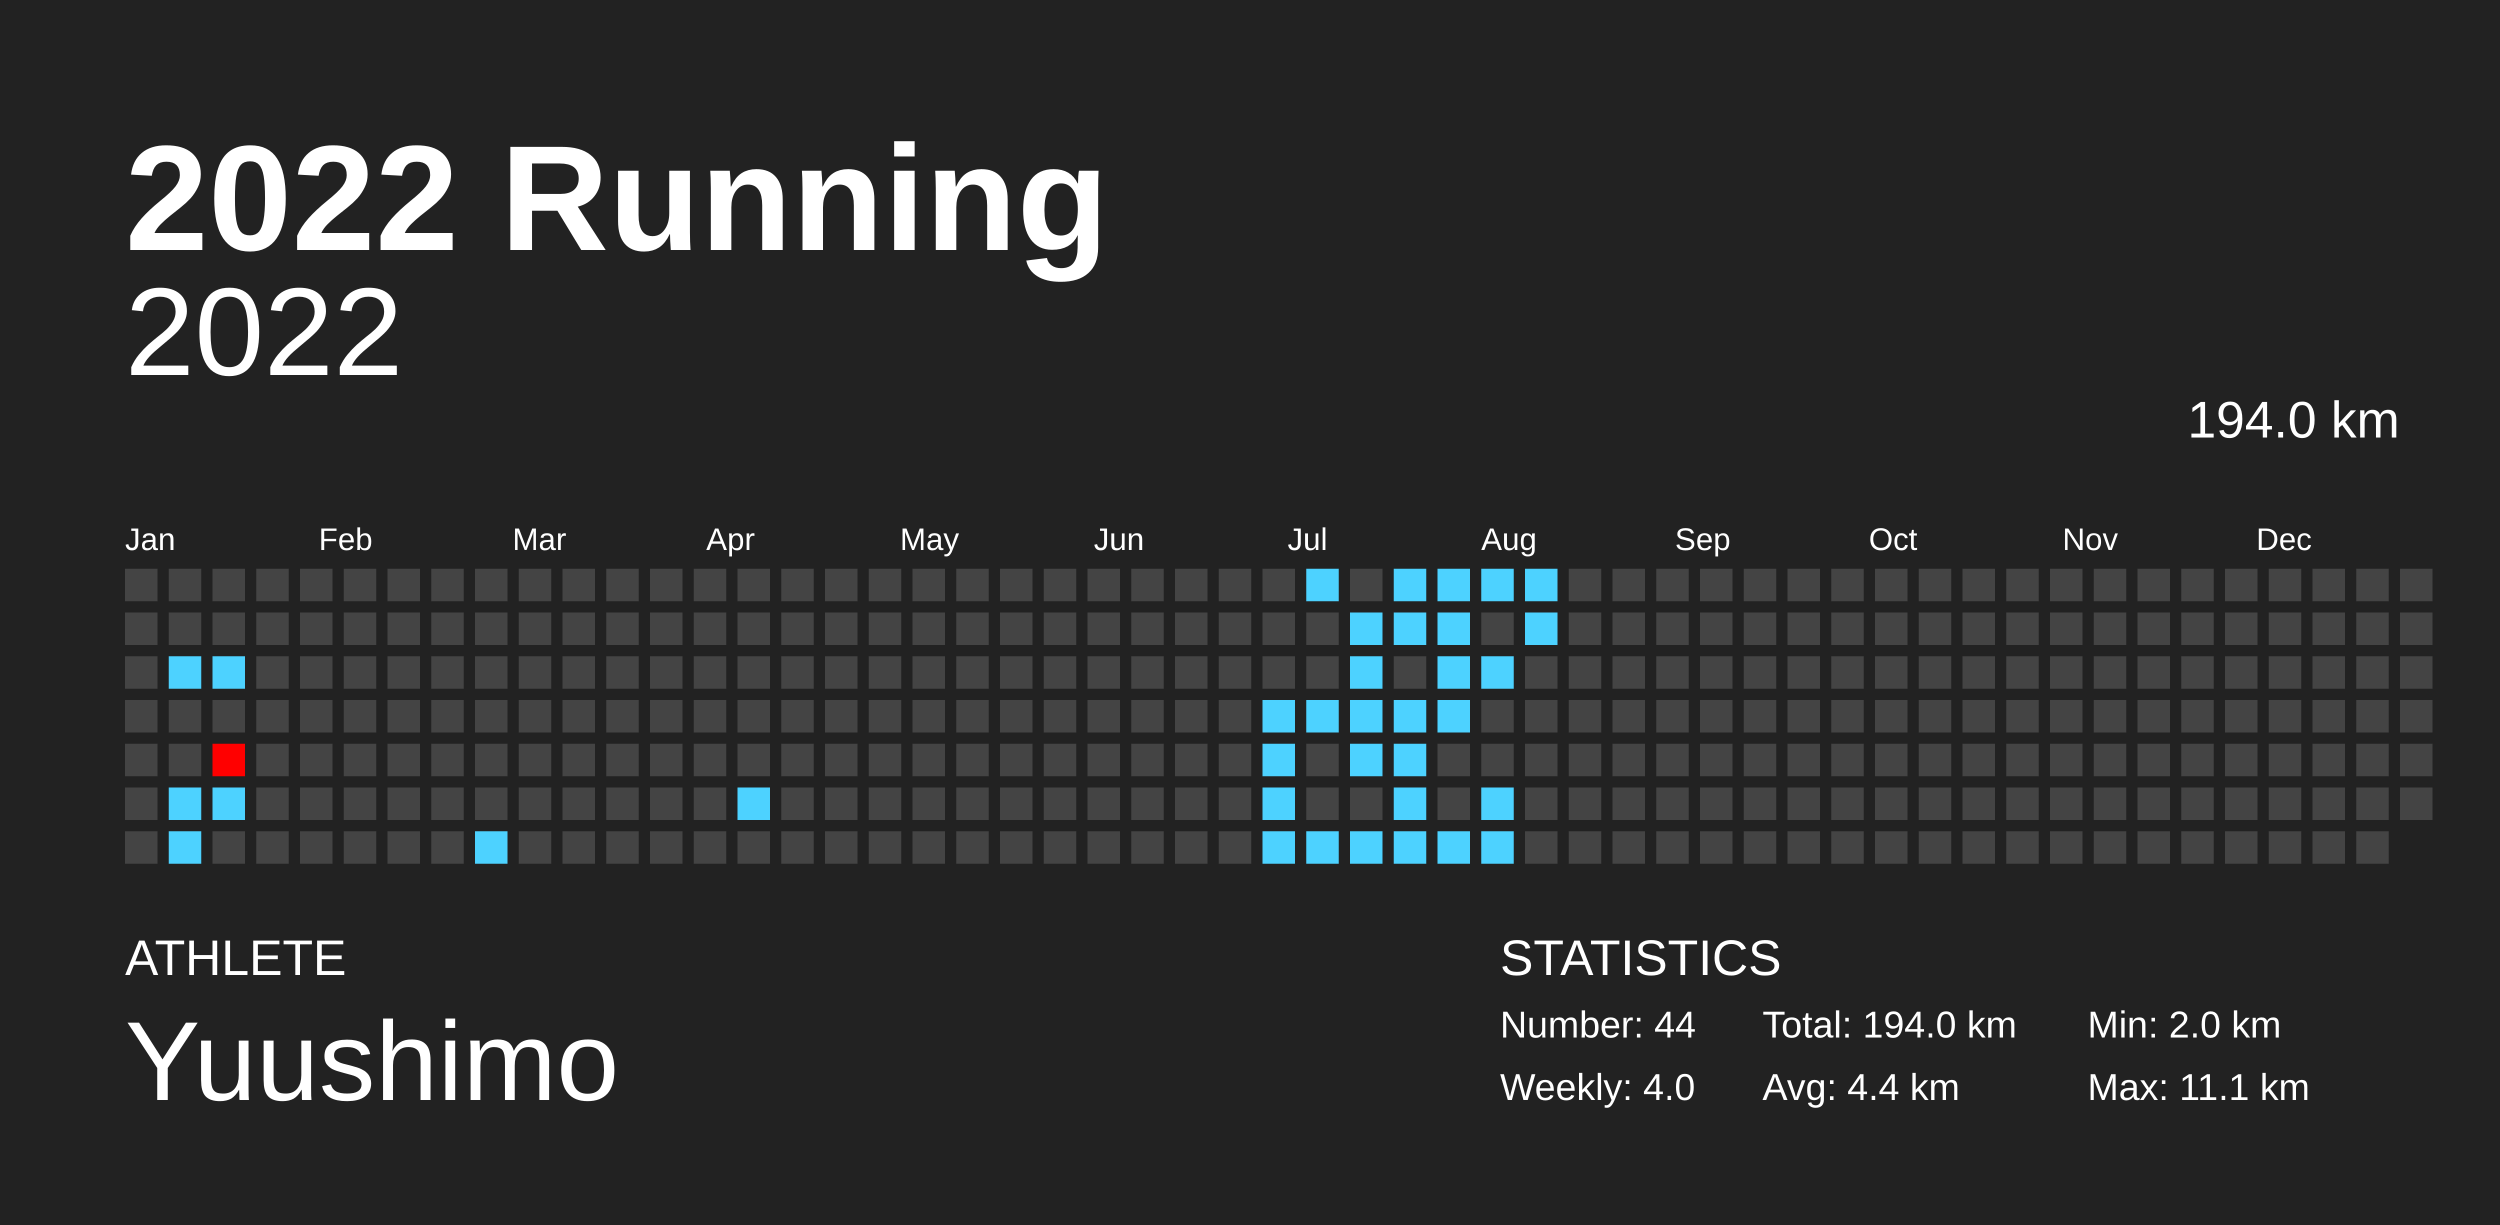
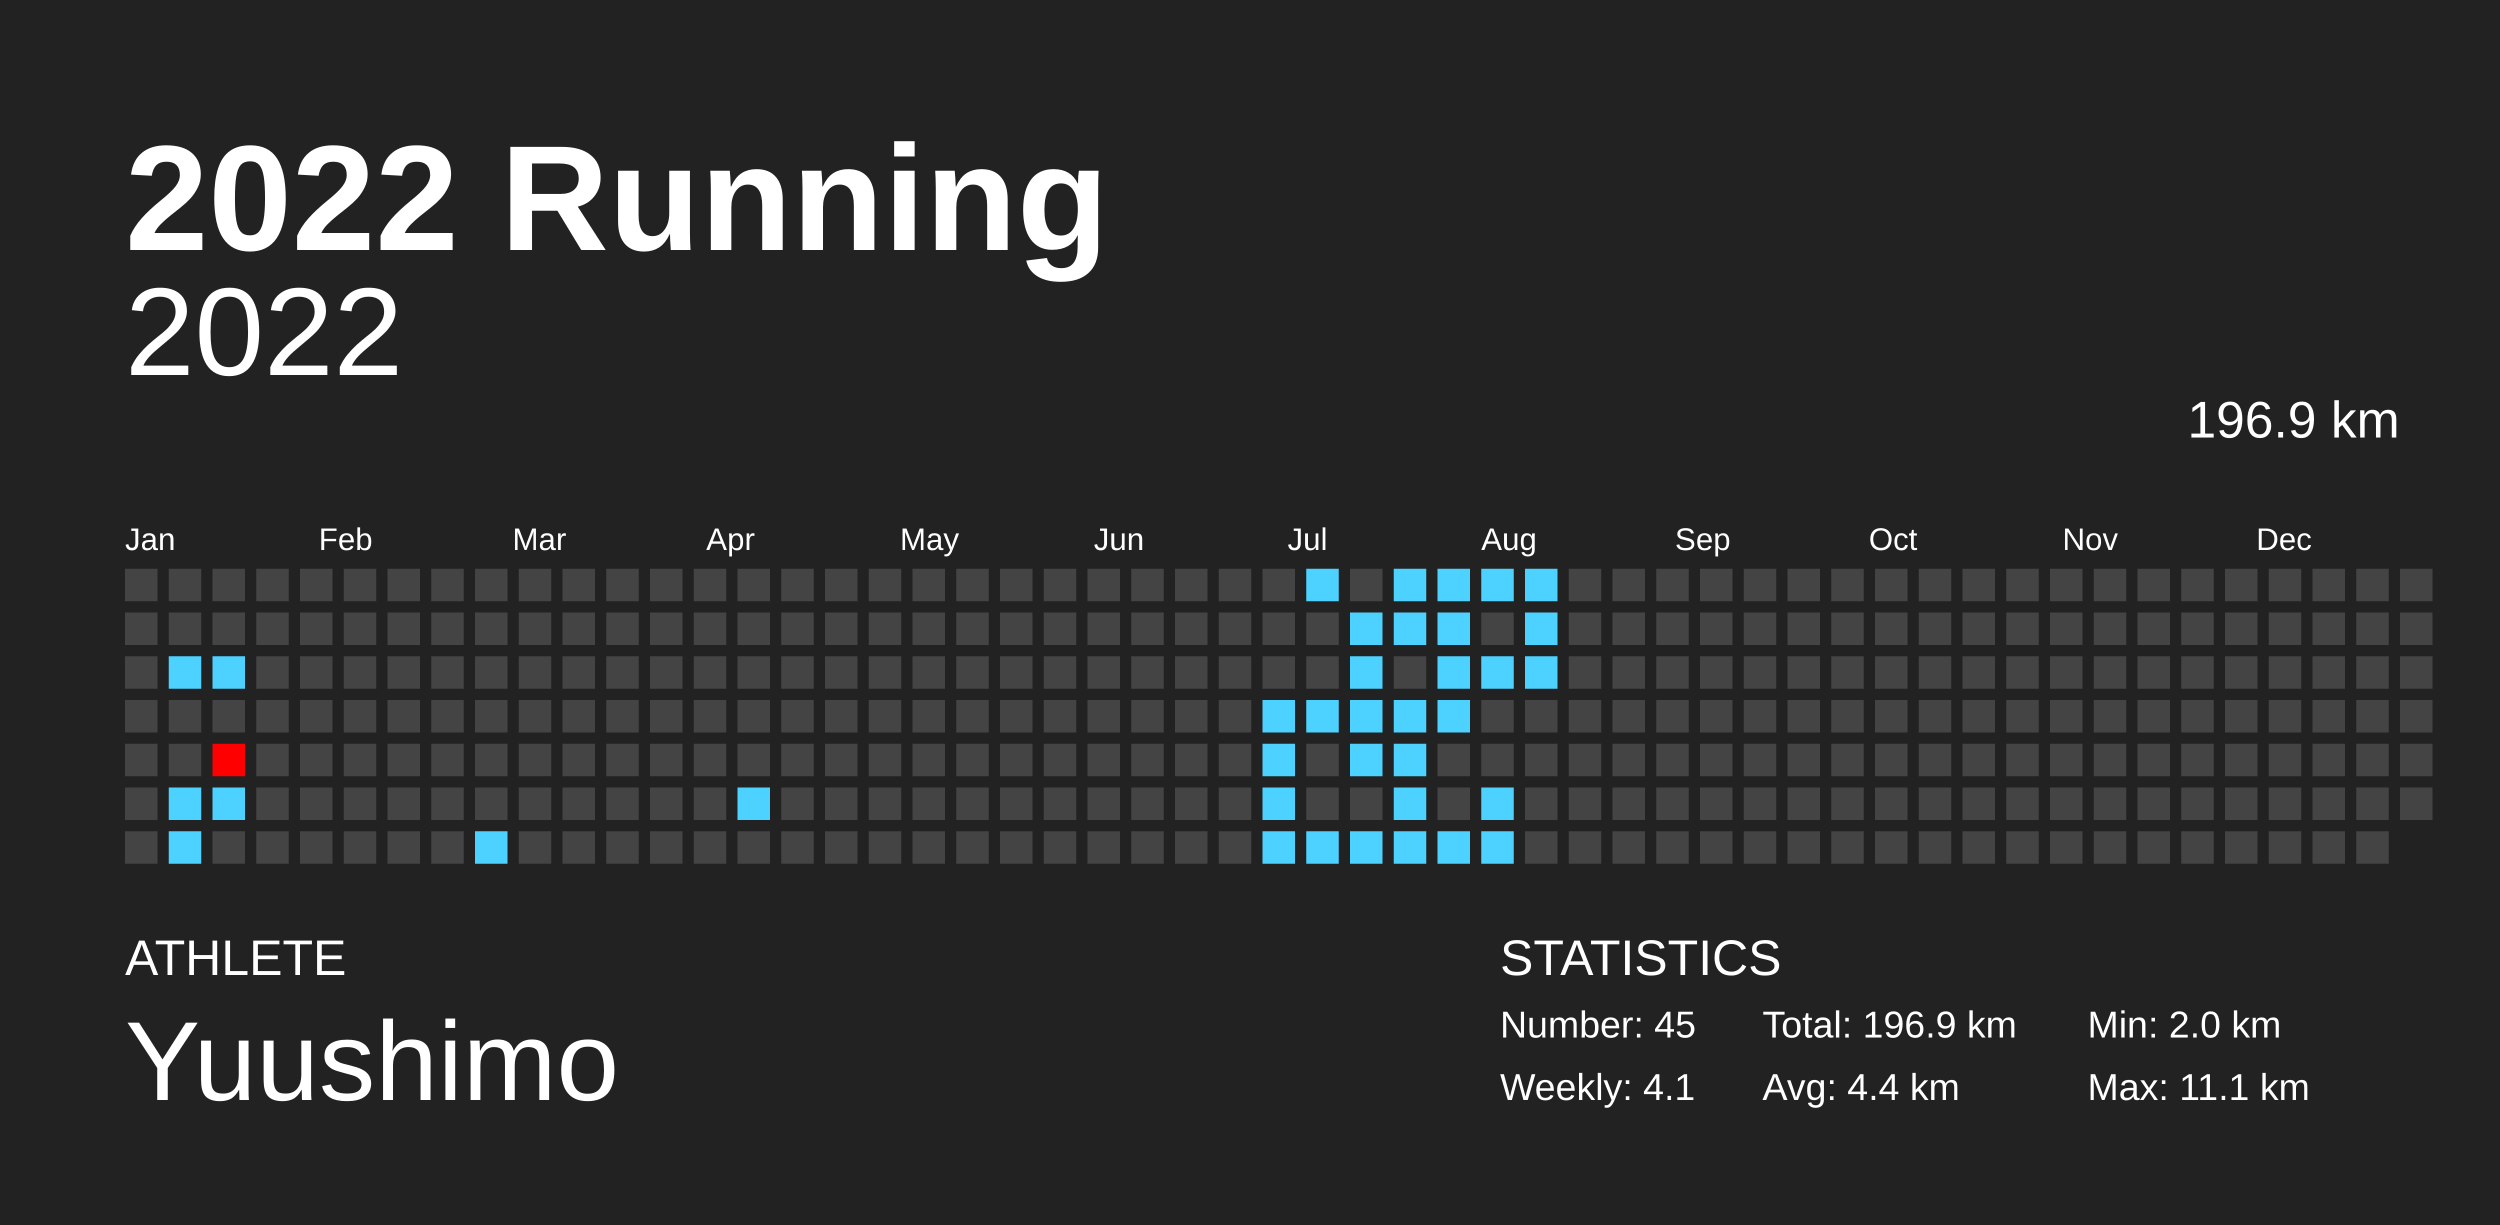
<svg xmlns="http://www.w3.org/2000/svg" baseProfile="full" height="98mm" version="1.1" viewBox="0,0,200,98" width="200mm">
  <defs />
  <rect fill="#222222" height="98" width="200" x="0" y="0" />
  <text fill="#FFFFFF" style="font-size:12px; font-family:Arial; font-weight:bold;" x="10" y="20">2022 Running</text>
  <text fill="#FFFFFF" style="font-size:4px; font-family:Arial" x="10" y="78">ATHLETE</text>
  <text fill="#FFFFFF" style="font-size:9px; font-family:Arial" x="10" y="88">Yuushimo</text>
  <text fill="#FFFFFF" style="font-size:4px; font-family:Arial" x="120" y="78">STATISTICS</text>
-   <text fill="#FFFFFF" style="font-size:3px; font-family:Arial" x="120" y="83">Number: 44</text>
-   <text fill="#FFFFFF" style="font-size:3px; font-family:Arial" x="120" y="88">Weekly: 4.0</text>
-   <text fill="#FFFFFF" style="font-size:3px; font-family:Arial" x="141" y="83">Total: 194.0 km</text>
+   <text fill="#FFFFFF" style="font-size:3px; font-family:Arial" x="120" y="83">Number: 45</text>
+   <text fill="#FFFFFF" style="font-size:3px; font-family:Arial" x="120" y="88">Weekly: 4.1</text>
+   <text fill="#FFFFFF" style="font-size:3px; font-family:Arial" x="141" y="83">Total: 196.9 km</text>
  <text fill="#FFFFFF" style="font-size:3px; font-family:Arial" x="141" y="88">Avg: 4.4 km</text>
  <text fill="#FFFFFF" style="font-size:3px; font-family:Arial" x="167" y="83">Min: 2.0 km</text>
  <text fill="#FFFFFF" style="font-size:3px; font-family:Arial" x="167" y="88">Max: 11.1 km</text>
  <text alignment-baseline="hanging" fill="#FFFFFF" style="font-size:10.0px; font-family:Arial;" x="10" y="30">2022</text>
-   <text alignment-baseline="hanging" fill="#FFFFFF" style="font-size:4.125px; font-family:Arial;" x="175" y="35">194.0 km</text>
+   <text alignment-baseline="hanging" fill="#FFFFFF" style="font-size:4.125px; font-family:Arial;" x="175" y="35">196.9 km</text>
  <text fill="#FFFFFF" style="font-size:2.5px; font-family:Arial" x="10.0" y="44">Jan</text>
  <text fill="#FFFFFF" style="font-size:2.5px; font-family:Arial" x="25.5" y="44">Feb</text>
  <text fill="#FFFFFF" style="font-size:2.5px; font-family:Arial" x="41.0" y="44">Mar</text>
  <text fill="#FFFFFF" style="font-size:2.5px; font-family:Arial" x="56.5" y="44">Apr</text>
  <text fill="#FFFFFF" style="font-size:2.5px; font-family:Arial" x="72.0" y="44">May</text>
  <text fill="#FFFFFF" style="font-size:2.5px; font-family:Arial" x="87.5" y="44">Jun</text>
  <text fill="#FFFFFF" style="font-size:2.5px; font-family:Arial" x="103.0" y="44">Jul</text>
  <text fill="#FFFFFF" style="font-size:2.5px; font-family:Arial" x="118.5" y="44">Aug</text>
  <text fill="#FFFFFF" style="font-size:2.5px; font-family:Arial" x="134.0" y="44">Sep</text>
  <text fill="#FFFFFF" style="font-size:2.5px; font-family:Arial" x="149.5" y="44">Oct</text>
  <text fill="#FFFFFF" style="font-size:2.5px; font-family:Arial" x="165.0" y="44">Nov</text>
  <text fill="#FFFFFF" style="font-size:2.5px; font-family:Arial" x="180.5" y="44">Dec</text>
  <rect fill="#444444" height="2.6" width="2.6" x="10.0" y="45.5" />
  <rect fill="#444444" height="2.6" width="2.6" x="10.0" y="49.0" />
  <rect fill="#444444" height="2.6" width="2.6" x="10.0" y="52.5" />
  <rect fill="#444444" height="2.6" width="2.6" x="10.0" y="56.0" />
  <rect fill="#444444" height="2.6" width="2.6" x="10.0" y="59.5" />
  <rect fill="#444444" height="2.6" width="2.6" x="10.0" y="63.0" />
  <rect fill="#444444" height="2.6" width="2.6" x="10.0" y="66.5" />
  <rect fill="#444444" height="2.6" width="2.6" x="13.5" y="45.5" />
  <rect fill="#444444" height="2.6" width="2.6" x="13.5" y="49.0" />
  <rect fill="#4dd2ff" height="2.6" width="2.6" x="13.5" y="52.5" />
  <rect fill="#444444" height="2.6" width="2.6" x="13.5" y="56.0" />
  <rect fill="#444444" height="2.6" width="2.6" x="13.5" y="59.5" />
  <rect fill="#4dd2ff" height="2.6" width="2.6" x="13.5" y="63.0" />
  <rect fill="#4dd2ff" height="2.6" width="2.6" x="13.5" y="66.5" />
  <rect fill="#444444" height="2.6" width="2.6" x="17.0" y="45.5" />
  <rect fill="#444444" height="2.6" width="2.6" x="17.0" y="49.0" />
  <rect fill="#4dd2ff" height="2.6" width="2.6" x="17.0" y="52.5" />
  <rect fill="#444444" height="2.6" width="2.6" x="17.0" y="56.0" />
  <rect fill="#ff0000" height="2.6" width="2.6" x="17.0" y="59.5" />
  <rect fill="#4dd2ff" height="2.6" width="2.6" x="17.0" y="63.0" />
  <rect fill="#444444" height="2.6" width="2.6" x="17.0" y="66.5" />
  <rect fill="#444444" height="2.6" width="2.6" x="20.5" y="45.5" />
  <rect fill="#444444" height="2.6" width="2.6" x="20.5" y="49.0" />
  <rect fill="#444444" height="2.6" width="2.6" x="20.5" y="52.5" />
  <rect fill="#444444" height="2.6" width="2.6" x="20.5" y="56.0" />
  <rect fill="#444444" height="2.6" width="2.6" x="20.5" y="59.5" />
  <rect fill="#444444" height="2.6" width="2.6" x="20.5" y="63.0" />
  <rect fill="#444444" height="2.6" width="2.6" x="20.5" y="66.5" />
  <rect fill="#444444" height="2.6" width="2.6" x="24.0" y="45.5" />
  <rect fill="#444444" height="2.6" width="2.6" x="24.0" y="49.0" />
  <rect fill="#444444" height="2.6" width="2.6" x="24.0" y="52.5" />
  <rect fill="#444444" height="2.6" width="2.6" x="24.0" y="56.0" />
  <rect fill="#444444" height="2.6" width="2.6" x="24.0" y="59.5" />
  <rect fill="#444444" height="2.6" width="2.6" x="24.0" y="63.0" />
  <rect fill="#444444" height="2.6" width="2.6" x="24.0" y="66.5" />
  <rect fill="#444444" height="2.6" width="2.6" x="27.5" y="45.5" />
  <rect fill="#444444" height="2.6" width="2.6" x="27.5" y="49.0" />
  <rect fill="#444444" height="2.6" width="2.6" x="27.5" y="52.5" />
  <rect fill="#444444" height="2.6" width="2.6" x="27.5" y="56.0" />
  <rect fill="#444444" height="2.6" width="2.6" x="27.5" y="59.5" />
  <rect fill="#444444" height="2.6" width="2.6" x="27.5" y="63.0" />
  <rect fill="#444444" height="2.6" width="2.6" x="27.5" y="66.5" />
  <rect fill="#444444" height="2.6" width="2.6" x="31.0" y="45.5" />
  <rect fill="#444444" height="2.6" width="2.6" x="31.0" y="49.0" />
  <rect fill="#444444" height="2.6" width="2.6" x="31.0" y="52.5" />
  <rect fill="#444444" height="2.6" width="2.6" x="31.0" y="56.0" />
  <rect fill="#444444" height="2.6" width="2.6" x="31.0" y="59.5" />
  <rect fill="#444444" height="2.6" width="2.6" x="31.0" y="63.0" />
  <rect fill="#444444" height="2.6" width="2.6" x="31.0" y="66.5" />
  <rect fill="#444444" height="2.6" width="2.6" x="34.5" y="45.5" />
  <rect fill="#444444" height="2.6" width="2.6" x="34.5" y="49.0" />
  <rect fill="#444444" height="2.6" width="2.6" x="34.5" y="52.5" />
  <rect fill="#444444" height="2.6" width="2.6" x="34.5" y="56.0" />
  <rect fill="#444444" height="2.6" width="2.6" x="34.5" y="59.5" />
  <rect fill="#444444" height="2.6" width="2.6" x="34.5" y="63.0" />
  <rect fill="#444444" height="2.6" width="2.6" x="34.5" y="66.5" />
  <rect fill="#444444" height="2.6" width="2.6" x="38.0" y="45.5" />
  <rect fill="#444444" height="2.6" width="2.6" x="38.0" y="49.0" />
  <rect fill="#444444" height="2.6" width="2.6" x="38.0" y="52.5" />
  <rect fill="#444444" height="2.6" width="2.6" x="38.0" y="56.0" />
  <rect fill="#444444" height="2.6" width="2.6" x="38.0" y="59.5" />
  <rect fill="#444444" height="2.6" width="2.6" x="38.0" y="63.0" />
  <rect fill="#4dd2ff" height="2.6" width="2.6" x="38.0" y="66.5" />
  <rect fill="#444444" height="2.6" width="2.6" x="41.5" y="45.5" />
  <rect fill="#444444" height="2.6" width="2.6" x="41.5" y="49.0" />
  <rect fill="#444444" height="2.6" width="2.6" x="41.5" y="52.5" />
  <rect fill="#444444" height="2.6" width="2.6" x="41.5" y="56.0" />
  <rect fill="#444444" height="2.6" width="2.6" x="41.5" y="59.5" />
  <rect fill="#444444" height="2.6" width="2.6" x="41.5" y="63.0" />
  <rect fill="#444444" height="2.6" width="2.6" x="41.5" y="66.5" />
  <rect fill="#444444" height="2.6" width="2.6" x="45.0" y="45.5" />
  <rect fill="#444444" height="2.6" width="2.6" x="45.0" y="49.0" />
  <rect fill="#444444" height="2.6" width="2.6" x="45.0" y="52.5" />
  <rect fill="#444444" height="2.6" width="2.6" x="45.0" y="56.0" />
  <rect fill="#444444" height="2.6" width="2.6" x="45.0" y="59.5" />
  <rect fill="#444444" height="2.6" width="2.6" x="45.0" y="63.0" />
  <rect fill="#444444" height="2.6" width="2.6" x="45.0" y="66.5" />
  <rect fill="#444444" height="2.6" width="2.6" x="48.5" y="45.5" />
  <rect fill="#444444" height="2.6" width="2.6" x="48.5" y="49.0" />
  <rect fill="#444444" height="2.6" width="2.6" x="48.5" y="52.5" />
  <rect fill="#444444" height="2.6" width="2.6" x="48.5" y="56.0" />
  <rect fill="#444444" height="2.6" width="2.6" x="48.5" y="59.5" />
  <rect fill="#444444" height="2.6" width="2.6" x="48.5" y="63.0" />
  <rect fill="#444444" height="2.6" width="2.6" x="48.5" y="66.5" />
  <rect fill="#444444" height="2.6" width="2.6" x="52.0" y="45.5" />
  <rect fill="#444444" height="2.6" width="2.6" x="52.0" y="49.0" />
  <rect fill="#444444" height="2.6" width="2.6" x="52.0" y="52.5" />
  <rect fill="#444444" height="2.6" width="2.6" x="52.0" y="56.0" />
  <rect fill="#444444" height="2.6" width="2.6" x="52.0" y="59.5" />
  <rect fill="#444444" height="2.6" width="2.6" x="52.0" y="63.0" />
  <rect fill="#444444" height="2.6" width="2.6" x="52.0" y="66.5" />
  <rect fill="#444444" height="2.6" width="2.6" x="55.5" y="45.5" />
  <rect fill="#444444" height="2.6" width="2.6" x="55.5" y="49.0" />
  <rect fill="#444444" height="2.6" width="2.6" x="55.5" y="52.5" />
  <rect fill="#444444" height="2.6" width="2.6" x="55.5" y="56.0" />
  <rect fill="#444444" height="2.6" width="2.6" x="55.5" y="59.5" />
  <rect fill="#444444" height="2.6" width="2.6" x="55.5" y="63.0" />
  <rect fill="#444444" height="2.6" width="2.6" x="55.5" y="66.5" />
  <rect fill="#444444" height="2.6" width="2.6" x="59.0" y="45.5" />
  <rect fill="#444444" height="2.6" width="2.6" x="59.0" y="49.0" />
  <rect fill="#444444" height="2.6" width="2.6" x="59.0" y="52.5" />
  <rect fill="#444444" height="2.6" width="2.6" x="59.0" y="56.0" />
  <rect fill="#444444" height="2.6" width="2.6" x="59.0" y="59.5" />
  <rect fill="#4dd2ff" height="2.6" width="2.6" x="59.0" y="63.0" />
  <rect fill="#444444" height="2.6" width="2.6" x="59.0" y="66.5" />
  <rect fill="#444444" height="2.6" width="2.6" x="62.5" y="45.5" />
  <rect fill="#444444" height="2.6" width="2.6" x="62.5" y="49.0" />
  <rect fill="#444444" height="2.6" width="2.6" x="62.5" y="52.5" />
  <rect fill="#444444" height="2.6" width="2.6" x="62.5" y="56.0" />
  <rect fill="#444444" height="2.6" width="2.6" x="62.5" y="59.5" />
  <rect fill="#444444" height="2.6" width="2.6" x="62.5" y="63.0" />
  <rect fill="#444444" height="2.6" width="2.6" x="62.5" y="66.5" />
  <rect fill="#444444" height="2.6" width="2.6" x="66.0" y="45.5" />
  <rect fill="#444444" height="2.6" width="2.6" x="66.0" y="49.0" />
  <rect fill="#444444" height="2.6" width="2.6" x="66.0" y="52.5" />
  <rect fill="#444444" height="2.6" width="2.6" x="66.0" y="56.0" />
  <rect fill="#444444" height="2.6" width="2.6" x="66.0" y="59.5" />
  <rect fill="#444444" height="2.6" width="2.6" x="66.0" y="63.0" />
  <rect fill="#444444" height="2.6" width="2.6" x="66.0" y="66.5" />
  <rect fill="#444444" height="2.6" width="2.6" x="69.5" y="45.5" />
  <rect fill="#444444" height="2.6" width="2.6" x="69.5" y="49.0" />
  <rect fill="#444444" height="2.6" width="2.6" x="69.5" y="52.5" />
  <rect fill="#444444" height="2.6" width="2.6" x="69.5" y="56.0" />
  <rect fill="#444444" height="2.6" width="2.6" x="69.5" y="59.5" />
  <rect fill="#444444" height="2.6" width="2.6" x="69.5" y="63.0" />
  <rect fill="#444444" height="2.6" width="2.6" x="69.5" y="66.5" />
  <rect fill="#444444" height="2.6" width="2.6" x="73.0" y="45.5" />
  <rect fill="#444444" height="2.6" width="2.6" x="73.0" y="49.0" />
  <rect fill="#444444" height="2.6" width="2.6" x="73.0" y="52.5" />
  <rect fill="#444444" height="2.6" width="2.6" x="73.0" y="56.0" />
  <rect fill="#444444" height="2.6" width="2.6" x="73.0" y="59.5" />
  <rect fill="#444444" height="2.6" width="2.6" x="73.0" y="63.0" />
  <rect fill="#444444" height="2.6" width="2.6" x="73.0" y="66.5" />
  <rect fill="#444444" height="2.6" width="2.6" x="76.5" y="45.5" />
  <rect fill="#444444" height="2.6" width="2.6" x="76.5" y="49.0" />
  <rect fill="#444444" height="2.6" width="2.6" x="76.5" y="52.5" />
  <rect fill="#444444" height="2.6" width="2.6" x="76.5" y="56.0" />
  <rect fill="#444444" height="2.6" width="2.6" x="76.5" y="59.5" />
  <rect fill="#444444" height="2.6" width="2.6" x="76.5" y="63.0" />
  <rect fill="#444444" height="2.6" width="2.6" x="76.5" y="66.5" />
  <rect fill="#444444" height="2.6" width="2.6" x="80.0" y="45.5" />
  <rect fill="#444444" height="2.6" width="2.6" x="80.0" y="49.0" />
  <rect fill="#444444" height="2.6" width="2.6" x="80.0" y="52.5" />
  <rect fill="#444444" height="2.6" width="2.6" x="80.0" y="56.0" />
  <rect fill="#444444" height="2.6" width="2.6" x="80.0" y="59.5" />
  <rect fill="#444444" height="2.6" width="2.6" x="80.0" y="63.0" />
  <rect fill="#444444" height="2.6" width="2.6" x="80.0" y="66.5" />
  <rect fill="#444444" height="2.6" width="2.6" x="83.5" y="45.5" />
  <rect fill="#444444" height="2.6" width="2.6" x="83.5" y="49.0" />
  <rect fill="#444444" height="2.6" width="2.6" x="83.5" y="52.5" />
  <rect fill="#444444" height="2.6" width="2.6" x="83.5" y="56.0" />
  <rect fill="#444444" height="2.6" width="2.6" x="83.5" y="59.5" />
  <rect fill="#444444" height="2.6" width="2.6" x="83.5" y="63.0" />
  <rect fill="#444444" height="2.6" width="2.6" x="83.5" y="66.5" />
  <rect fill="#444444" height="2.6" width="2.6" x="87.0" y="45.5" />
  <rect fill="#444444" height="2.6" width="2.6" x="87.0" y="49.0" />
  <rect fill="#444444" height="2.6" width="2.6" x="87.0" y="52.5" />
  <rect fill="#444444" height="2.6" width="2.6" x="87.0" y="56.0" />
  <rect fill="#444444" height="2.6" width="2.6" x="87.0" y="59.5" />
  <rect fill="#444444" height="2.6" width="2.6" x="87.0" y="63.0" />
  <rect fill="#444444" height="2.6" width="2.6" x="87.0" y="66.5" />
  <rect fill="#444444" height="2.6" width="2.6" x="90.5" y="45.5" />
  <rect fill="#444444" height="2.6" width="2.6" x="90.5" y="49.0" />
  <rect fill="#444444" height="2.6" width="2.6" x="90.5" y="52.5" />
  <rect fill="#444444" height="2.6" width="2.6" x="90.5" y="56.0" />
  <rect fill="#444444" height="2.6" width="2.6" x="90.5" y="59.5" />
  <rect fill="#444444" height="2.6" width="2.6" x="90.5" y="63.0" />
  <rect fill="#444444" height="2.6" width="2.6" x="90.5" y="66.5" />
  <rect fill="#444444" height="2.6" width="2.6" x="94.0" y="45.5" />
  <rect fill="#444444" height="2.6" width="2.6" x="94.0" y="49.0" />
  <rect fill="#444444" height="2.6" width="2.6" x="94.0" y="52.5" />
  <rect fill="#444444" height="2.6" width="2.6" x="94.0" y="56.0" />
  <rect fill="#444444" height="2.6" width="2.6" x="94.0" y="59.5" />
  <rect fill="#444444" height="2.6" width="2.6" x="94.0" y="63.0" />
  <rect fill="#444444" height="2.6" width="2.6" x="94.0" y="66.5" />
  <rect fill="#444444" height="2.6" width="2.6" x="97.5" y="45.5" />
  <rect fill="#444444" height="2.6" width="2.6" x="97.5" y="49.0" />
  <rect fill="#444444" height="2.6" width="2.6" x="97.5" y="52.5" />
  <rect fill="#444444" height="2.6" width="2.6" x="97.5" y="56.0" />
  <rect fill="#444444" height="2.6" width="2.6" x="97.5" y="59.5" />
  <rect fill="#444444" height="2.6" width="2.6" x="97.5" y="63.0" />
  <rect fill="#444444" height="2.6" width="2.6" x="97.5" y="66.5" />
  <rect fill="#444444" height="2.6" width="2.6" x="101.0" y="45.5" />
  <rect fill="#444444" height="2.6" width="2.6" x="101.0" y="49.0" />
  <rect fill="#444444" height="2.6" width="2.6" x="101.0" y="52.5" />
  <rect fill="#4dd2ff" height="2.6" width="2.6" x="101.0" y="56.0" />
  <rect fill="#4dd2ff" height="2.6" width="2.6" x="101.0" y="59.5" />
  <rect fill="#4dd2ff" height="2.6" width="2.6" x="101.0" y="63.0" />
  <rect fill="#4dd2ff" height="2.6" width="2.6" x="101.0" y="66.5" />
  <rect fill="#4dd2ff" height="2.6" width="2.6" x="104.5" y="45.5" />
  <rect fill="#444444" height="2.6" width="2.6" x="104.5" y="49.0" />
  <rect fill="#444444" height="2.6" width="2.6" x="104.5" y="52.5" />
  <rect fill="#4dd2ff" height="2.6" width="2.6" x="104.5" y="56.0" />
  <rect fill="#444444" height="2.6" width="2.6" x="104.5" y="59.5" />
  <rect fill="#444444" height="2.6" width="2.6" x="104.5" y="63.0" />
  <rect fill="#4dd2ff" height="2.6" width="2.6" x="104.5" y="66.5" />
  <rect fill="#444444" height="2.6" width="2.6" x="108.0" y="45.5" />
  <rect fill="#4dd2ff" height="2.6" width="2.6" x="108.0" y="49.0" />
  <rect fill="#4dd2ff" height="2.6" width="2.6" x="108.0" y="52.5" />
  <rect fill="#4dd2ff" height="2.6" width="2.6" x="108.0" y="56.0" />
  <rect fill="#4dd2ff" height="2.6" width="2.6" x="108.0" y="59.5" />
  <rect fill="#444444" height="2.6" width="2.6" x="108.0" y="63.0" />
  <rect fill="#4dd2ff" height="2.6" width="2.6" x="108.0" y="66.5" />
  <rect fill="#4dd2ff" height="2.6" width="2.6" x="111.5" y="45.5" />
  <rect fill="#4dd2ff" height="2.6" width="2.6" x="111.5" y="49.0" />
  <rect fill="#444444" height="2.6" width="2.6" x="111.5" y="52.5" />
  <rect fill="#4dd2ff" height="2.6" width="2.6" x="111.5" y="56.0" />
  <rect fill="#4dd2ff" height="2.6" width="2.6" x="111.5" y="59.5" />
  <rect fill="#4dd2ff" height="2.6" width="2.6" x="111.5" y="63.0" />
  <rect fill="#4dd2ff" height="2.6" width="2.6" x="111.5" y="66.5" />
  <rect fill="#4dd2ff" height="2.6" width="2.6" x="115.0" y="45.5" />
  <rect fill="#4dd2ff" height="2.6" width="2.6" x="115.0" y="49.0" />
  <rect fill="#4dd2ff" height="2.6" width="2.6" x="115.0" y="52.5" />
  <rect fill="#4dd2ff" height="2.6" width="2.6" x="115.0" y="56.0" />
  <rect fill="#444444" height="2.6" width="2.6" x="115.0" y="59.5" />
  <rect fill="#444444" height="2.6" width="2.6" x="115.0" y="63.0" />
  <rect fill="#4dd2ff" height="2.6" width="2.6" x="115.0" y="66.5" />
  <rect fill="#4dd2ff" height="2.6" width="2.6" x="118.5" y="45.5" />
  <rect fill="#444444" height="2.6" width="2.6" x="118.5" y="49.0" />
  <rect fill="#4dd2ff" height="2.6" width="2.6" x="118.5" y="52.5" />
  <rect fill="#444444" height="2.6" width="2.6" x="118.5" y="56.0" />
  <rect fill="#444444" height="2.6" width="2.6" x="118.5" y="59.5" />
  <rect fill="#4dd2ff" height="2.6" width="2.6" x="118.5" y="63.0" />
  <rect fill="#4dd2ff" height="2.6" width="2.6" x="118.5" y="66.5" />
  <rect fill="#4dd2ff" height="2.6" width="2.6" x="122.0" y="45.5" />
  <rect fill="#4dd2ff" height="2.6" width="2.6" x="122.0" y="49.0" />
-   <rect fill="#444444" height="2.6" width="2.6" x="122.0" y="52.5" />
+   <rect fill="#4dd2ff" height="2.6" width="2.6" x="122.0" y="52.5" />
  <rect fill="#444444" height="2.6" width="2.6" x="122.0" y="56.0" />
  <rect fill="#444444" height="2.6" width="2.6" x="122.0" y="59.5" />
  <rect fill="#444444" height="2.6" width="2.6" x="122.0" y="63.0" />
  <rect fill="#444444" height="2.6" width="2.6" x="122.0" y="66.5" />
  <rect fill="#444444" height="2.6" width="2.6" x="125.5" y="45.5" />
  <rect fill="#444444" height="2.6" width="2.6" x="125.5" y="49.0" />
  <rect fill="#444444" height="2.6" width="2.6" x="125.5" y="52.5" />
  <rect fill="#444444" height="2.6" width="2.6" x="125.5" y="56.0" />
  <rect fill="#444444" height="2.6" width="2.6" x="125.5" y="59.5" />
  <rect fill="#444444" height="2.6" width="2.6" x="125.5" y="63.0" />
  <rect fill="#444444" height="2.6" width="2.6" x="125.5" y="66.5" />
  <rect fill="#444444" height="2.6" width="2.6" x="129.0" y="45.5" />
  <rect fill="#444444" height="2.6" width="2.6" x="129.0" y="49.0" />
  <rect fill="#444444" height="2.6" width="2.6" x="129.0" y="52.5" />
  <rect fill="#444444" height="2.6" width="2.6" x="129.0" y="56.0" />
  <rect fill="#444444" height="2.6" width="2.6" x="129.0" y="59.5" />
  <rect fill="#444444" height="2.6" width="2.6" x="129.0" y="63.0" />
  <rect fill="#444444" height="2.6" width="2.6" x="129.0" y="66.5" />
  <rect fill="#444444" height="2.6" width="2.6" x="132.5" y="45.5" />
  <rect fill="#444444" height="2.6" width="2.6" x="132.5" y="49.0" />
  <rect fill="#444444" height="2.6" width="2.6" x="132.5" y="52.5" />
  <rect fill="#444444" height="2.6" width="2.6" x="132.5" y="56.0" />
  <rect fill="#444444" height="2.6" width="2.6" x="132.5" y="59.5" />
  <rect fill="#444444" height="2.6" width="2.6" x="132.5" y="63.0" />
  <rect fill="#444444" height="2.6" width="2.6" x="132.5" y="66.5" />
  <rect fill="#444444" height="2.6" width="2.6" x="136.0" y="45.5" />
  <rect fill="#444444" height="2.6" width="2.6" x="136.0" y="49.0" />
  <rect fill="#444444" height="2.6" width="2.6" x="136.0" y="52.5" />
  <rect fill="#444444" height="2.6" width="2.6" x="136.0" y="56.0" />
  <rect fill="#444444" height="2.6" width="2.6" x="136.0" y="59.5" />
  <rect fill="#444444" height="2.6" width="2.6" x="136.0" y="63.0" />
  <rect fill="#444444" height="2.6" width="2.6" x="136.0" y="66.5" />
  <rect fill="#444444" height="2.6" width="2.6" x="139.5" y="45.5" />
  <rect fill="#444444" height="2.6" width="2.6" x="139.5" y="49.0" />
  <rect fill="#444444" height="2.6" width="2.6" x="139.5" y="52.5" />
  <rect fill="#444444" height="2.6" width="2.6" x="139.5" y="56.0" />
  <rect fill="#444444" height="2.6" width="2.6" x="139.5" y="59.5" />
  <rect fill="#444444" height="2.6" width="2.6" x="139.5" y="63.0" />
  <rect fill="#444444" height="2.6" width="2.6" x="139.5" y="66.5" />
  <rect fill="#444444" height="2.6" width="2.6" x="143.0" y="45.5" />
  <rect fill="#444444" height="2.6" width="2.6" x="143.0" y="49.0" />
  <rect fill="#444444" height="2.6" width="2.6" x="143.0" y="52.5" />
  <rect fill="#444444" height="2.6" width="2.6" x="143.0" y="56.0" />
  <rect fill="#444444" height="2.6" width="2.6" x="143.0" y="59.5" />
  <rect fill="#444444" height="2.6" width="2.6" x="143.0" y="63.0" />
  <rect fill="#444444" height="2.6" width="2.6" x="143.0" y="66.5" />
  <rect fill="#444444" height="2.6" width="2.6" x="146.5" y="45.5" />
  <rect fill="#444444" height="2.6" width="2.6" x="146.5" y="49.0" />
  <rect fill="#444444" height="2.6" width="2.6" x="146.5" y="52.5" />
  <rect fill="#444444" height="2.6" width="2.6" x="146.5" y="56.0" />
  <rect fill="#444444" height="2.6" width="2.6" x="146.5" y="59.5" />
  <rect fill="#444444" height="2.6" width="2.6" x="146.5" y="63.0" />
  <rect fill="#444444" height="2.6" width="2.6" x="146.5" y="66.5" />
  <rect fill="#444444" height="2.6" width="2.6" x="150.0" y="45.5" />
  <rect fill="#444444" height="2.6" width="2.6" x="150.0" y="49.0" />
  <rect fill="#444444" height="2.6" width="2.6" x="150.0" y="52.5" />
  <rect fill="#444444" height="2.6" width="2.6" x="150.0" y="56.0" />
  <rect fill="#444444" height="2.6" width="2.6" x="150.0" y="59.5" />
  <rect fill="#444444" height="2.6" width="2.6" x="150.0" y="63.0" />
  <rect fill="#444444" height="2.6" width="2.6" x="150.0" y="66.5" />
  <rect fill="#444444" height="2.6" width="2.6" x="153.5" y="45.5" />
  <rect fill="#444444" height="2.6" width="2.6" x="153.5" y="49.0" />
  <rect fill="#444444" height="2.6" width="2.6" x="153.5" y="52.5" />
  <rect fill="#444444" height="2.6" width="2.6" x="153.5" y="56.0" />
  <rect fill="#444444" height="2.6" width="2.6" x="153.5" y="59.5" />
  <rect fill="#444444" height="2.6" width="2.6" x="153.5" y="63.0" />
  <rect fill="#444444" height="2.6" width="2.6" x="153.5" y="66.5" />
  <rect fill="#444444" height="2.6" width="2.6" x="157.0" y="45.5" />
  <rect fill="#444444" height="2.6" width="2.6" x="157.0" y="49.0" />
  <rect fill="#444444" height="2.6" width="2.6" x="157.0" y="52.5" />
  <rect fill="#444444" height="2.6" width="2.6" x="157.0" y="56.0" />
  <rect fill="#444444" height="2.6" width="2.6" x="157.0" y="59.5" />
  <rect fill="#444444" height="2.6" width="2.6" x="157.0" y="63.0" />
  <rect fill="#444444" height="2.6" width="2.6" x="157.0" y="66.5" />
  <rect fill="#444444" height="2.6" width="2.6" x="160.5" y="45.5" />
  <rect fill="#444444" height="2.6" width="2.6" x="160.5" y="49.0" />
  <rect fill="#444444" height="2.6" width="2.6" x="160.5" y="52.5" />
  <rect fill="#444444" height="2.6" width="2.6" x="160.5" y="56.0" />
  <rect fill="#444444" height="2.6" width="2.6" x="160.5" y="59.5" />
  <rect fill="#444444" height="2.6" width="2.6" x="160.5" y="63.0" />
  <rect fill="#444444" height="2.6" width="2.6" x="160.5" y="66.5" />
  <rect fill="#444444" height="2.6" width="2.6" x="164.0" y="45.5" />
  <rect fill="#444444" height="2.6" width="2.6" x="164.0" y="49.0" />
  <rect fill="#444444" height="2.6" width="2.6" x="164.0" y="52.5" />
  <rect fill="#444444" height="2.6" width="2.6" x="164.0" y="56.0" />
  <rect fill="#444444" height="2.6" width="2.6" x="164.0" y="59.5" />
  <rect fill="#444444" height="2.6" width="2.6" x="164.0" y="63.0" />
  <rect fill="#444444" height="2.6" width="2.6" x="164.0" y="66.5" />
  <rect fill="#444444" height="2.6" width="2.6" x="167.5" y="45.5" />
  <rect fill="#444444" height="2.6" width="2.6" x="167.5" y="49.0" />
  <rect fill="#444444" height="2.6" width="2.6" x="167.5" y="52.5" />
  <rect fill="#444444" height="2.6" width="2.6" x="167.5" y="56.0" />
  <rect fill="#444444" height="2.6" width="2.6" x="167.5" y="59.5" />
  <rect fill="#444444" height="2.6" width="2.6" x="167.5" y="63.0" />
  <rect fill="#444444" height="2.6" width="2.6" x="167.5" y="66.5" />
  <rect fill="#444444" height="2.6" width="2.6" x="171.0" y="45.5" />
  <rect fill="#444444" height="2.6" width="2.6" x="171.0" y="49.0" />
  <rect fill="#444444" height="2.6" width="2.6" x="171.0" y="52.5" />
  <rect fill="#444444" height="2.6" width="2.6" x="171.0" y="56.0" />
  <rect fill="#444444" height="2.6" width="2.6" x="171.0" y="59.5" />
  <rect fill="#444444" height="2.6" width="2.6" x="171.0" y="63.0" />
  <rect fill="#444444" height="2.6" width="2.6" x="171.0" y="66.5" />
  <rect fill="#444444" height="2.6" width="2.6" x="174.5" y="45.5" />
  <rect fill="#444444" height="2.6" width="2.6" x="174.5" y="49.0" />
  <rect fill="#444444" height="2.6" width="2.6" x="174.5" y="52.5" />
  <rect fill="#444444" height="2.6" width="2.6" x="174.5" y="56.0" />
  <rect fill="#444444" height="2.6" width="2.6" x="174.5" y="59.5" />
  <rect fill="#444444" height="2.6" width="2.6" x="174.5" y="63.0" />
  <rect fill="#444444" height="2.6" width="2.6" x="174.5" y="66.5" />
  <rect fill="#444444" height="2.6" width="2.6" x="178.0" y="45.5" />
  <rect fill="#444444" height="2.6" width="2.6" x="178.0" y="49.0" />
  <rect fill="#444444" height="2.6" width="2.6" x="178.0" y="52.5" />
  <rect fill="#444444" height="2.6" width="2.6" x="178.0" y="56.0" />
  <rect fill="#444444" height="2.6" width="2.6" x="178.0" y="59.5" />
  <rect fill="#444444" height="2.6" width="2.6" x="178.0" y="63.0" />
  <rect fill="#444444" height="2.6" width="2.6" x="178.0" y="66.5" />
  <rect fill="#444444" height="2.6" width="2.6" x="181.5" y="45.5" />
  <rect fill="#444444" height="2.6" width="2.6" x="181.5" y="49.0" />
  <rect fill="#444444" height="2.6" width="2.6" x="181.5" y="52.5" />
  <rect fill="#444444" height="2.6" width="2.6" x="181.5" y="56.0" />
  <rect fill="#444444" height="2.6" width="2.6" x="181.5" y="59.5" />
  <rect fill="#444444" height="2.6" width="2.6" x="181.5" y="63.0" />
  <rect fill="#444444" height="2.6" width="2.6" x="181.5" y="66.5" />
  <rect fill="#444444" height="2.6" width="2.6" x="185.0" y="45.5" />
  <rect fill="#444444" height="2.6" width="2.6" x="185.0" y="49.0" />
  <rect fill="#444444" height="2.6" width="2.6" x="185.0" y="52.5" />
  <rect fill="#444444" height="2.6" width="2.6" x="185.0" y="56.0" />
  <rect fill="#444444" height="2.6" width="2.6" x="185.0" y="59.5" />
  <rect fill="#444444" height="2.6" width="2.6" x="185.0" y="63.0" />
  <rect fill="#444444" height="2.6" width="2.6" x="185.0" y="66.5" />
  <rect fill="#444444" height="2.6" width="2.6" x="188.5" y="45.5" />
  <rect fill="#444444" height="2.6" width="2.6" x="188.5" y="49.0" />
  <rect fill="#444444" height="2.6" width="2.6" x="188.5" y="52.5" />
  <rect fill="#444444" height="2.6" width="2.6" x="188.5" y="56.0" />
  <rect fill="#444444" height="2.6" width="2.6" x="188.5" y="59.5" />
  <rect fill="#444444" height="2.6" width="2.6" x="188.5" y="63.0" />
  <rect fill="#444444" height="2.6" width="2.6" x="188.5" y="66.5" />
  <rect fill="#444444" height="2.6" width="2.6" x="192.0" y="45.5" />
  <rect fill="#444444" height="2.6" width="2.6" x="192.0" y="49.0" />
  <rect fill="#444444" height="2.6" width="2.6" x="192.0" y="52.5" />
  <rect fill="#444444" height="2.6" width="2.6" x="192.0" y="56.0" />
  <rect fill="#444444" height="2.6" width="2.6" x="192.0" y="59.5" />
  <rect fill="#444444" height="2.6" width="2.6" x="192.0" y="63.0" />
</svg>
